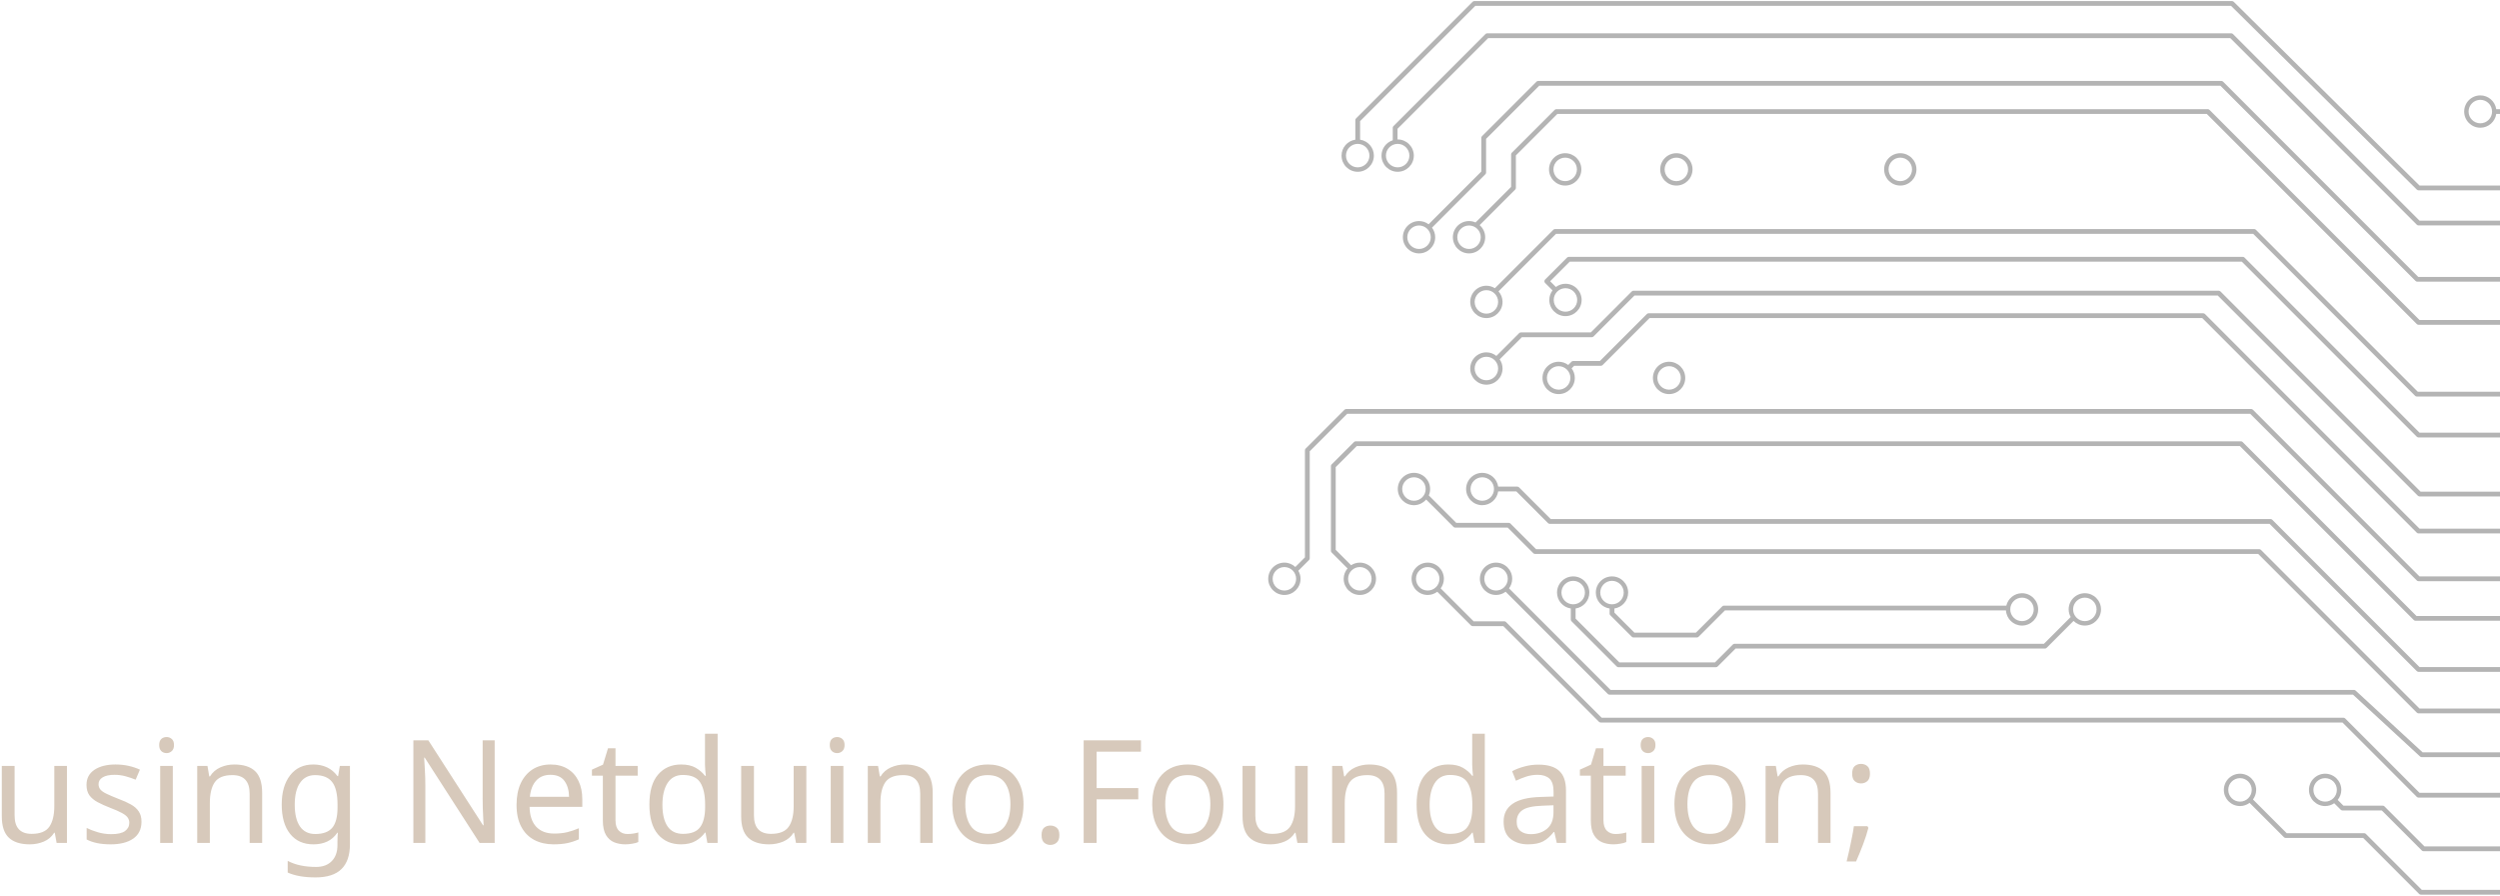
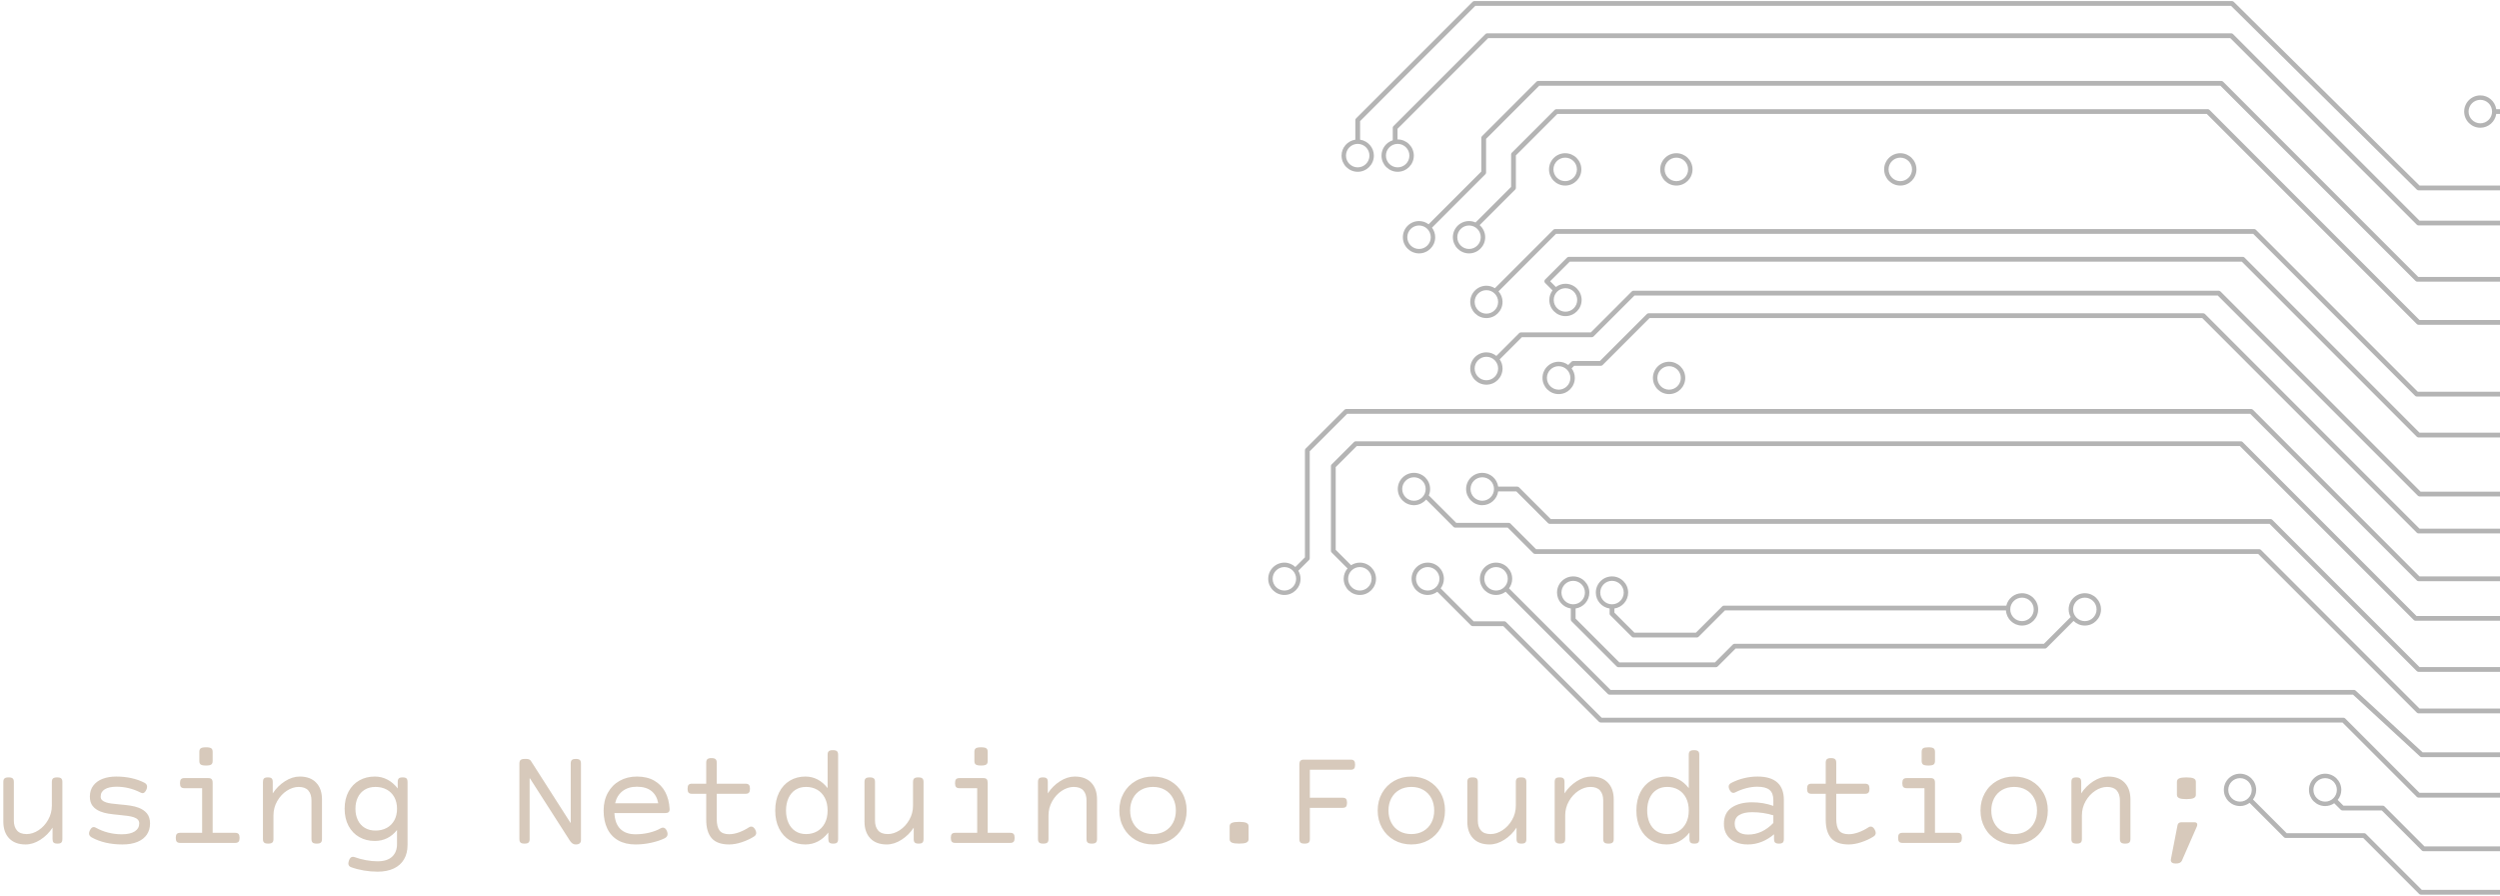
<svg xmlns="http://www.w3.org/2000/svg" width="522px" height="187px" viewBox="0 0 522 187" version="1.1">
  <defs />
-   <g id="SubPageDesign" stroke="none" stroke-width="1" fill="none" fill-rule="evenodd" transform="translate(-918, -136)">
-     <g id="Banner" transform="translate(0, 78)">
-       <g id="Banner_Background" transform="translate(916, 58)">
-         <text id="using-Netduino.Found" opacity="0.508" font-family="CourierPrimeCode-Regular, Courier Prime Code" font-size="30" font-weight="normal" fill="#B09679">
-           <tspan x="0" y="176">using Netduino.Foundation;</tspan>
-         </text>
+   <g id="SubPageDesign" stroke="none" stroke-width="1" fill="none" fill-rule="evenodd" transform="translate(-918, -126)">
+     <g id="Banner" transform="translate(0, 80)">
+       <g id="Banner_Background" transform="translate(916, 46)">
+         <path d="M13.945,162.318 C14.346,162.318 14.626,162.392 14.788,162.538 C14.949,162.685 15.029,162.929 15.029,163.271 L15.029,175.194 C15.029,175.536 14.956,175.78 14.81,175.927 C14.663,176.073 14.399,176.146 14.019,176.146 L13.989,176.146 C13.608,176.146 13.345,176.073 13.198,175.927 C13.052,175.78 12.979,175.536 12.979,175.194 L12.979,172.807 C12.314,173.832 11.47,174.674 10.444,175.333 C9.419,175.993 8.384,176.322 7.339,176.322 C5.864,176.322 4.722,175.897 3.911,175.048 C3.101,174.198 2.695,173.031 2.695,171.547 L2.695,163.271 C2.695,162.929 2.776,162.685 2.937,162.538 C3.098,162.392 3.379,162.318 3.779,162.318 L3.809,162.318 C4.209,162.318 4.49,162.392 4.651,162.538 C4.812,162.685 4.893,162.929 4.893,163.271 L4.893,171.327 C4.893,172.206 5.11,172.897 5.544,173.4 C5.979,173.903 6.65,174.154 7.559,174.154 C8.398,174.154 9.226,173.888 10.042,173.356 C10.857,172.824 11.526,172.101 12.048,171.188 C12.571,170.275 12.832,169.281 12.832,168.207 L12.832,163.271 C12.832,162.929 12.913,162.685 13.074,162.538 C13.235,162.392 13.516,162.318 13.916,162.318 L13.945,162.318 Z M27.568,176.322 C25.088,176.322 22.954,175.834 21.167,174.857 C20.786,174.643 20.596,174.364 20.596,174.022 C20.596,173.837 20.654,173.622 20.771,173.378 C21.006,172.919 21.27,172.689 21.562,172.689 C21.709,172.689 21.86,172.733 22.017,172.821 C22.817,173.271 23.677,173.612 24.595,173.847 C25.513,174.081 26.455,174.198 27.422,174.198 C28.623,174.198 29.534,173.996 30.154,173.59 C30.774,173.185 31.084,172.636 31.084,171.942 C31.084,171.61 30.984,171.339 30.784,171.129 C30.583,170.919 30.288,170.751 29.897,170.624 C29.565,170.517 29.175,170.431 28.726,170.368 C28.276,170.304 27.7,170.238 26.997,170.17 C26.04,170.082 25.259,169.989 24.653,169.892 C24.048,169.794 23.486,169.643 22.969,169.438 C22.275,169.164 21.736,168.778 21.35,168.28 C20.964,167.782 20.771,167.133 20.771,166.332 C20.771,165.434 21.008,164.669 21.482,164.04 C21.956,163.41 22.605,162.936 23.43,162.619 C24.255,162.301 25.195,162.143 26.25,162.143 C28.486,162.143 30.449,162.567 32.139,163.417 C32.529,163.612 32.725,163.891 32.725,164.252 C32.725,164.447 32.676,164.657 32.578,164.882 C32.354,165.37 32.09,165.614 31.787,165.614 C31.689,165.614 31.543,165.57 31.348,165.482 C29.756,164.672 28.086,164.267 26.338,164.267 C25.303,164.267 24.492,164.442 23.906,164.794 C23.32,165.146 23.027,165.658 23.027,166.332 C23.027,166.635 23.125,166.881 23.32,167.072 C23.516,167.262 23.794,167.416 24.155,167.533 C24.478,167.641 24.839,167.721 25.239,167.775 C25.64,167.829 26.206,167.89 26.938,167.958 C27.847,168.036 28.608,168.122 29.224,168.214 C29.839,168.307 30.41,168.451 30.938,168.646 C31.689,168.93 32.278,169.333 32.703,169.855 C33.127,170.377 33.34,171.073 33.34,171.942 C33.34,172.821 33.12,173.59 32.681,174.25 C32.241,174.909 31.589,175.419 30.725,175.78 C29.861,176.142 28.809,176.322 27.568,176.322 Z M45.498,162.465 C45.83,162.465 46.067,162.541 46.208,162.692 C46.35,162.843 46.421,163.1 46.421,163.461 L46.421,173.891 L51.123,173.891 C51.455,173.891 51.692,173.971 51.833,174.132 C51.975,174.293 52.046,174.564 52.046,174.945 C52.046,175.326 51.975,175.597 51.833,175.758 C51.692,175.919 51.455,176 51.123,176 L39.639,176 C39.307,176 39.07,175.919 38.928,175.758 C38.787,175.597 38.716,175.326 38.716,174.945 C38.716,174.564 38.787,174.293 38.928,174.132 C39.07,173.971 39.307,173.891 39.639,173.891 L44.224,173.891 L44.224,164.574 L40.518,164.574 C40.186,164.574 39.949,164.494 39.807,164.333 C39.666,164.171 39.595,163.9 39.595,163.52 C39.595,163.139 39.666,162.868 39.807,162.707 C39.949,162.545 40.186,162.465 40.518,162.465 L45.498,162.465 Z M46.421,158.891 C46.421,159.242 46.323,159.489 46.128,159.63 C45.933,159.772 45.566,159.843 45.029,159.843 C44.492,159.843 44.126,159.772 43.931,159.63 C43.735,159.489 43.638,159.242 43.638,158.891 L43.638,156.986 C43.638,156.635 43.735,156.388 43.931,156.247 C44.126,156.105 44.492,156.034 45.029,156.034 C45.566,156.034 45.933,156.105 46.128,156.247 C46.323,156.388 46.421,156.635 46.421,156.986 L46.421,158.891 Z M64.614,162.143 C66.089,162.143 67.231,162.567 68.042,163.417 C68.853,164.267 69.258,165.434 69.258,166.918 L69.258,175.194 C69.258,175.536 69.177,175.78 69.016,175.927 C68.855,176.073 68.574,176.146 68.174,176.146 L68.145,176.146 C67.744,176.146 67.463,176.073 67.302,175.927 C67.141,175.78 67.061,175.536 67.061,175.194 L67.061,167.138 C67.061,166.259 66.843,165.568 66.409,165.065 C65.974,164.562 65.303,164.311 64.395,164.311 C63.555,164.311 62.727,164.577 61.912,165.109 C61.096,165.641 60.427,166.364 59.905,167.277 C59.382,168.19 59.121,169.184 59.121,170.258 L59.121,175.194 C59.121,175.536 59.041,175.78 58.879,175.927 C58.718,176.073 58.438,176.146 58.037,176.146 L58.008,176.146 C57.607,176.146 57.327,176.073 57.166,175.927 C57.004,175.78 56.924,175.536 56.924,175.194 L56.924,163.271 C56.924,162.929 56.997,162.685 57.144,162.538 C57.29,162.392 57.554,162.318 57.935,162.318 L57.964,162.318 C58.345,162.318 58.608,162.392 58.755,162.538 C58.901,162.685 58.975,162.929 58.975,163.271 L58.975,165.658 C59.639,164.633 60.483,163.791 61.509,163.131 C62.534,162.472 63.569,162.143 64.614,162.143 Z M80.288,162.143 C81.245,162.143 82.129,162.357 82.939,162.787 C83.75,163.217 84.463,163.832 85.078,164.633 L85.078,163.271 C85.078,162.929 85.151,162.685 85.298,162.538 C85.444,162.392 85.708,162.318 86.089,162.318 L86.118,162.318 C86.499,162.318 86.763,162.392 86.909,162.538 C87.056,162.685 87.129,162.929 87.129,163.271 L87.129,176.439 C87.129,177.602 86.882,178.6 86.389,179.435 C85.896,180.27 85.181,180.907 84.243,181.347 C83.306,181.786 82.178,182.006 80.859,182.006 C79.922,182.006 78.975,181.925 78.018,181.764 C77.061,181.603 76.167,181.371 75.337,181.068 C74.956,180.932 74.766,180.673 74.766,180.292 C74.766,180.136 74.805,179.94 74.883,179.706 C75.059,179.169 75.337,178.9 75.718,178.9 C75.825,178.9 75.933,178.92 76.04,178.959 C76.802,179.232 77.603,179.447 78.442,179.604 C79.282,179.76 80.088,179.838 80.859,179.838 C82.207,179.838 83.223,179.518 83.906,178.878 C84.59,178.239 84.932,177.362 84.932,176.249 L84.932,173.305 C83.721,174.828 82.173,175.59 80.288,175.59 C79.077,175.59 77.996,175.319 77.043,174.777 C76.091,174.235 75.344,173.456 74.802,172.44 C74.26,171.425 73.989,170.233 73.989,168.866 C73.989,167.499 74.26,166.308 74.802,165.292 C75.344,164.276 76.091,163.498 77.043,162.956 C77.996,162.414 79.077,162.143 80.288,162.143 Z M80.435,164.311 C79.565,164.311 78.816,164.503 78.186,164.889 C77.556,165.275 77.075,165.812 76.743,166.5 C76.411,167.189 76.245,167.978 76.245,168.866 C76.245,169.755 76.411,170.543 76.743,171.232 C77.075,171.92 77.556,172.458 78.186,172.843 C78.816,173.229 79.565,173.422 80.435,173.422 C81.304,173.422 82.078,173.241 82.756,172.88 C83.435,172.519 83.967,171.994 84.353,171.305 C84.739,170.617 84.932,169.804 84.932,168.866 C84.932,167.929 84.739,167.116 84.353,166.427 C83.967,165.739 83.435,165.214 82.756,164.853 C82.078,164.491 81.304,164.311 80.435,164.311 Z M122.3,158.466 C122.69,158.466 122.964,158.539 123.12,158.686 C123.276,158.832 123.354,159.076 123.354,159.418 L123.354,175.458 C123.354,175.722 123.264,175.932 123.083,176.088 C122.903,176.244 122.627,176.322 122.256,176.322 C121.992,176.322 121.765,176.254 121.575,176.117 C121.384,175.98 121.201,175.78 121.025,175.517 L112.69,162.509 L112.632,162.509 L112.632,175.194 C112.632,175.536 112.554,175.78 112.397,175.927 C112.241,176.073 111.968,176.146 111.577,176.146 L111.548,176.146 C111.157,176.146 110.884,176.073 110.728,175.927 C110.571,175.78 110.493,175.536 110.493,175.194 L110.493,159.418 C110.493,159.076 110.576,158.832 110.742,158.686 C110.908,158.539 111.191,158.466 111.592,158.466 L111.987,158.466 C112.407,158.466 112.71,158.603 112.896,158.876 L121.157,171.796 L121.216,171.796 L121.216,159.418 C121.216,159.076 121.294,158.832 121.45,158.686 C121.606,158.539 121.88,158.466 122.271,158.466 L122.3,158.466 Z M135.044,162.143 C136.46,162.143 137.666,162.428 138.662,163 C139.658,163.571 140.422,164.359 140.955,165.365 C141.487,166.371 141.792,167.538 141.87,168.866 C141.89,169.188 141.824,169.42 141.672,169.562 C141.521,169.704 141.279,169.774 140.947,169.774 L130.342,169.774 C130.41,171.229 130.82,172.331 131.572,173.078 C132.324,173.825 133.384,174.198 134.751,174.198 C135.728,174.198 136.682,174.086 137.615,173.861 C138.547,173.637 139.351,173.329 140.024,172.938 C140.19,172.851 140.342,172.807 140.479,172.807 C140.664,172.807 140.833,172.877 140.984,173.019 C141.135,173.161 141.255,173.363 141.343,173.627 C141.411,173.803 141.445,173.979 141.445,174.154 C141.445,174.545 141.23,174.843 140.801,175.048 C140.01,175.429 139.077,175.736 138.003,175.971 C136.929,176.205 135.845,176.322 134.751,176.322 C133.335,176.322 132.129,176.039 131.133,175.473 C130.137,174.906 129.38,174.091 128.862,173.026 C128.345,171.962 128.086,170.697 128.086,169.232 C128.086,167.836 128.381,166.601 128.972,165.526 C129.563,164.452 130.386,163.62 131.44,163.029 C132.495,162.438 133.696,162.143 135.044,162.143 Z M135.044,164.267 C133.833,164.267 132.832,164.572 132.041,165.182 C131.25,165.792 130.732,166.64 130.488,167.724 L139.497,167.724 C139.292,166.61 138.816,165.756 138.069,165.16 C137.322,164.564 136.313,164.267 135.044,164.267 Z M159.771,173.261 C159.897,173.515 159.961,173.734 159.961,173.92 C159.961,174.232 159.8,174.486 159.478,174.682 C158.716,175.16 157.866,175.553 156.929,175.861 C155.991,176.168 155.117,176.322 154.307,176.322 C152.646,176.322 151.433,175.89 150.667,175.026 C149.9,174.162 149.517,172.87 149.517,171.151 L149.517,165.746 L146.543,165.746 C146.211,165.746 145.974,165.666 145.833,165.504 C145.691,165.343 145.62,165.072 145.62,164.691 C145.62,164.311 145.691,164.04 145.833,163.878 C145.974,163.717 146.211,163.637 146.543,163.637 L149.517,163.637 L149.517,159.242 C149.517,158.9 149.6,158.656 149.766,158.51 C149.932,158.363 150.215,158.29 150.615,158.29 C151.016,158.29 151.299,158.363 151.465,158.51 C151.631,158.656 151.714,158.9 151.714,159.242 L151.714,163.637 L157.734,163.637 C158.066,163.637 158.303,163.717 158.445,163.878 C158.586,164.04 158.657,164.311 158.657,164.691 C158.657,165.072 158.586,165.343 158.445,165.504 C158.303,165.666 158.066,165.746 157.734,165.746 L151.714,165.746 L151.714,170.961 C151.714,172.074 151.909,172.89 152.3,173.407 C152.69,173.925 153.359,174.184 154.307,174.184 C154.961,174.184 155.649,174.052 156.372,173.788 C157.095,173.524 157.793,173.173 158.467,172.733 C158.604,172.636 158.755,172.587 158.921,172.587 C159.253,172.587 159.536,172.812 159.771,173.261 Z M175.986,156.635 C176.387,156.635 176.667,156.708 176.829,156.854 C176.99,157.001 177.07,157.245 177.07,157.587 L177.07,175.194 C177.07,175.536 176.997,175.78 176.851,175.927 C176.704,176.073 176.44,176.146 176.06,176.146 L176.03,176.146 C175.649,176.146 175.386,176.073 175.239,175.927 C175.093,175.78 175.02,175.536 175.02,175.194 L175.02,173.832 C174.404,174.633 173.691,175.248 172.881,175.678 C172.07,176.107 171.187,176.322 170.229,176.322 C169.019,176.322 167.937,176.037 166.985,175.465 C166.033,174.894 165.286,174.074 164.744,173.004 C164.202,171.935 163.931,170.678 163.931,169.232 C163.931,167.787 164.202,166.53 164.744,165.46 C165.286,164.391 166.033,163.571 166.985,163 C167.937,162.428 169.019,162.143 170.229,162.143 C172.065,162.143 173.613,162.948 174.873,164.56 L174.873,157.587 C174.873,157.245 174.954,157.001 175.115,156.854 C175.276,156.708 175.557,156.635 175.957,156.635 L175.986,156.635 Z M170.376,164.311 C169.507,164.311 168.757,164.518 168.127,164.933 C167.498,165.348 167.017,165.929 166.685,166.676 C166.353,167.423 166.187,168.275 166.187,169.232 C166.187,170.189 166.353,171.042 166.685,171.789 C167.017,172.536 167.498,173.117 168.127,173.532 C168.757,173.947 169.507,174.154 170.376,174.154 C171.245,174.154 172.019,173.959 172.698,173.568 C173.376,173.178 173.909,172.611 174.294,171.869 C174.68,171.127 174.873,170.248 174.873,169.232 C174.873,168.217 174.68,167.338 174.294,166.596 C173.909,165.854 173.376,165.287 172.698,164.896 C172.019,164.506 171.245,164.311 170.376,164.311 Z M193.828,162.318 C194.229,162.318 194.509,162.392 194.67,162.538 C194.832,162.685 194.912,162.929 194.912,163.271 L194.912,175.194 C194.912,175.536 194.839,175.78 194.692,175.927 C194.546,176.073 194.282,176.146 193.901,176.146 L193.872,176.146 C193.491,176.146 193.228,176.073 193.081,175.927 C192.935,175.78 192.861,175.536 192.861,175.194 L192.861,172.807 C192.197,173.832 191.353,174.674 190.327,175.333 C189.302,175.993 188.267,176.322 187.222,176.322 C185.747,176.322 184.604,175.897 183.794,175.048 C182.983,174.198 182.578,173.031 182.578,171.547 L182.578,163.271 C182.578,162.929 182.659,162.685 182.82,162.538 C182.981,162.392 183.262,162.318 183.662,162.318 L183.691,162.318 C184.092,162.318 184.373,162.392 184.534,162.538 C184.695,162.685 184.775,162.929 184.775,163.271 L184.775,171.327 C184.775,172.206 184.993,172.897 185.427,173.4 C185.862,173.903 186.533,174.154 187.441,174.154 C188.281,174.154 189.109,173.888 189.924,173.356 C190.74,172.824 191.409,172.101 191.931,171.188 C192.454,170.275 192.715,169.281 192.715,168.207 L192.715,163.271 C192.715,162.929 192.795,162.685 192.957,162.538 C193.118,162.392 193.398,162.318 193.799,162.318 L193.828,162.318 Z M207.393,162.465 C207.725,162.465 207.961,162.541 208.103,162.692 C208.245,162.843 208.315,163.1 208.315,163.461 L208.315,173.891 L213.018,173.891 C213.35,173.891 213.586,173.971 213.728,174.132 C213.87,174.293 213.94,174.564 213.94,174.945 C213.94,175.326 213.87,175.597 213.728,175.758 C213.586,175.919 213.35,176 213.018,176 L201.533,176 C201.201,176 200.964,175.919 200.823,175.758 C200.681,175.597 200.61,175.326 200.61,174.945 C200.61,174.564 200.681,174.293 200.823,174.132 C200.964,173.971 201.201,173.891 201.533,173.891 L206.118,173.891 L206.118,164.574 L202.412,164.574 C202.08,164.574 201.843,164.494 201.702,164.333 C201.56,164.171 201.489,163.9 201.489,163.52 C201.489,163.139 201.56,162.868 201.702,162.707 C201.843,162.545 202.08,162.465 202.412,162.465 L207.393,162.465 Z M208.315,158.891 C208.315,159.242 208.218,159.489 208.022,159.63 C207.827,159.772 207.461,159.843 206.924,159.843 C206.387,159.843 206.021,159.772 205.825,159.63 C205.63,159.489 205.532,159.242 205.532,158.891 L205.532,156.986 C205.532,156.635 205.63,156.388 205.825,156.247 C206.021,156.105 206.387,156.034 206.924,156.034 C207.461,156.034 207.827,156.105 208.022,156.247 C208.218,156.388 208.315,156.635 208.315,156.986 L208.315,158.891 Z M226.509,162.143 C227.983,162.143 229.126,162.567 229.937,163.417 C230.747,164.267 231.152,165.434 231.152,166.918 L231.152,175.194 C231.152,175.536 231.072,175.78 230.911,175.927 C230.75,176.073 230.469,176.146 230.068,176.146 L230.039,176.146 C229.639,176.146 229.358,176.073 229.197,175.927 C229.036,175.78 228.955,175.536 228.955,175.194 L228.955,167.138 C228.955,166.259 228.738,165.568 228.303,165.065 C227.869,164.562 227.197,164.311 226.289,164.311 C225.449,164.311 224.622,164.577 223.806,165.109 C222.991,165.641 222.322,166.364 221.799,167.277 C221.277,168.19 221.016,169.184 221.016,170.258 L221.016,175.194 C221.016,175.536 220.935,175.78 220.774,175.927 C220.613,176.073 220.332,176.146 219.932,176.146 L219.902,176.146 C219.502,176.146 219.221,176.073 219.06,175.927 C218.899,175.78 218.818,175.536 218.818,175.194 L218.818,163.271 C218.818,162.929 218.892,162.685 219.038,162.538 C219.185,162.392 219.448,162.318 219.829,162.318 L219.858,162.318 C220.239,162.318 220.503,162.392 220.649,162.538 C220.796,162.685 220.869,162.929 220.869,163.271 L220.869,165.658 C221.533,164.633 222.378,163.791 223.403,163.131 C224.429,162.472 225.464,162.143 226.509,162.143 Z M242.842,162.143 C244.17,162.143 245.369,162.445 246.438,163.051 C247.507,163.656 248.347,164.499 248.958,165.578 C249.568,166.657 249.873,167.875 249.873,169.232 C249.873,170.59 249.568,171.808 248.958,172.887 C248.347,173.966 247.507,174.809 246.438,175.414 C245.369,176.02 244.17,176.322 242.842,176.322 C241.514,176.322 240.315,176.02 239.246,175.414 C238.176,174.809 237.336,173.966 236.726,172.887 C236.116,171.808 235.811,170.59 235.811,169.232 C235.811,167.875 236.116,166.657 236.726,165.578 C237.336,164.499 238.176,163.656 239.246,163.051 C240.315,162.445 241.514,162.143 242.842,162.143 Z M242.842,164.311 C241.895,164.311 241.06,164.518 240.337,164.933 C239.614,165.348 239.055,165.929 238.66,166.676 C238.264,167.423 238.066,168.275 238.066,169.232 C238.066,170.189 238.264,171.042 238.66,171.789 C239.055,172.536 239.614,173.117 240.337,173.532 C241.06,173.947 241.895,174.154 242.842,174.154 C243.789,174.154 244.624,173.947 245.347,173.532 C246.069,173.117 246.628,172.536 247.024,171.789 C247.419,171.042 247.617,170.189 247.617,169.232 C247.617,168.275 247.419,167.423 247.024,166.676 C246.628,165.929 246.069,165.348 245.347,164.933 C244.624,164.518 243.789,164.311 242.842,164.311 Z M260.83,171.605 C261.533,171.605 262.039,171.676 262.346,171.818 C262.654,171.959 262.808,172.196 262.808,172.528 L262.808,175.224 C262.808,175.556 262.654,175.792 262.346,175.934 C262.039,176.076 261.533,176.146 260.83,176.146 C260.127,176.146 259.622,176.076 259.314,175.934 C259.006,175.792 258.853,175.556 258.853,175.224 L258.853,172.528 C258.853,172.196 259.006,171.959 259.314,171.818 C259.622,171.676 260.127,171.605 260.83,171.605 Z M284.136,158.612 C284.468,158.612 284.705,158.693 284.846,158.854 C284.988,159.015 285.059,159.286 285.059,159.667 C285.059,160.048 284.988,160.319 284.846,160.48 C284.705,160.641 284.468,160.722 284.136,160.722 L275.61,160.722 L275.61,166.566 L282.451,166.566 C282.783,166.566 283.02,166.647 283.162,166.808 C283.303,166.969 283.374,167.24 283.374,167.621 C283.374,168.002 283.303,168.273 283.162,168.434 C283.02,168.595 282.783,168.676 282.451,168.676 L275.61,168.676 L275.61,175.194 C275.61,175.536 275.53,175.78 275.369,175.927 C275.208,176.073 274.927,176.146 274.526,176.146 L274.497,176.146 C274.097,176.146 273.816,176.073 273.655,175.927 C273.494,175.78 273.413,175.536 273.413,175.194 L273.413,159.608 C273.413,159.247 273.489,158.991 273.64,158.839 C273.792,158.688 274.023,158.612 274.336,158.612 L284.136,158.612 Z M296.807,162.143 C298.135,162.143 299.333,162.445 300.403,163.051 C301.472,163.656 302.312,164.499 302.922,165.578 C303.533,166.657 303.838,167.875 303.838,169.232 C303.838,170.59 303.533,171.808 302.922,172.887 C302.312,173.966 301.472,174.809 300.403,175.414 C299.333,176.02 298.135,176.322 296.807,176.322 C295.479,176.322 294.28,176.02 293.21,175.414 C292.141,174.809 291.301,173.966 290.691,172.887 C290.081,171.808 289.775,170.59 289.775,169.232 C289.775,167.875 290.081,166.657 290.691,165.578 C291.301,164.499 292.141,163.656 293.21,163.051 C294.28,162.445 295.479,162.143 296.807,162.143 Z M296.807,164.311 C295.859,164.311 295.024,164.518 294.302,164.933 C293.579,165.348 293.02,165.929 292.625,166.676 C292.229,167.423 292.031,168.275 292.031,169.232 C292.031,170.189 292.229,171.042 292.625,171.789 C293.02,172.536 293.579,173.117 294.302,173.532 C295.024,173.947 295.859,174.154 296.807,174.154 C297.754,174.154 298.589,173.947 299.312,173.532 C300.034,173.117 300.593,172.536 300.989,171.789 C301.384,171.042 301.582,170.189 301.582,169.232 C301.582,168.275 301.384,167.423 300.989,166.676 C300.593,165.929 300.034,165.348 299.312,164.933 C298.589,164.518 297.754,164.311 296.807,164.311 Z M319.746,162.318 C320.146,162.318 320.427,162.392 320.588,162.538 C320.75,162.685 320.83,162.929 320.83,163.271 L320.83,175.194 C320.83,175.536 320.757,175.78 320.61,175.927 C320.464,176.073 320.2,176.146 319.819,176.146 L319.79,176.146 C319.409,176.146 319.146,176.073 318.999,175.927 C318.853,175.78 318.779,175.536 318.779,175.194 L318.779,172.807 C318.115,173.832 317.271,174.674 316.245,175.333 C315.22,175.993 314.185,176.322 313.14,176.322 C311.665,176.322 310.522,175.897 309.712,175.048 C308.901,174.198 308.496,173.031 308.496,171.547 L308.496,163.271 C308.496,162.929 308.577,162.685 308.738,162.538 C308.899,162.392 309.18,162.318 309.58,162.318 L309.609,162.318 C310.01,162.318 310.291,162.392 310.452,162.538 C310.613,162.685 310.693,162.929 310.693,163.271 L310.693,171.327 C310.693,172.206 310.911,172.897 311.345,173.4 C311.78,173.903 312.451,174.154 313.359,174.154 C314.199,174.154 315.027,173.888 315.842,173.356 C316.658,172.824 317.327,172.101 317.849,171.188 C318.372,170.275 318.633,169.281 318.633,168.207 L318.633,163.271 C318.633,162.929 318.713,162.685 318.875,162.538 C319.036,162.392 319.316,162.318 319.717,162.318 L319.746,162.318 Z M334.438,162.143 C335.913,162.143 337.056,162.567 337.866,163.417 C338.677,164.267 339.082,165.434 339.082,166.918 L339.082,175.194 C339.082,175.536 339.001,175.78 338.84,175.927 C338.679,176.073 338.398,176.146 337.998,176.146 L337.969,176.146 C337.568,176.146 337.288,176.073 337.126,175.927 C336.965,175.78 336.885,175.536 336.885,175.194 L336.885,167.138 C336.885,166.259 336.667,165.568 336.233,165.065 C335.798,164.562 335.127,164.311 334.219,164.311 C333.379,164.311 332.551,164.577 331.736,165.109 C330.92,165.641 330.251,166.364 329.729,167.277 C329.207,168.19 328.945,169.184 328.945,170.258 L328.945,175.194 C328.945,175.536 328.865,175.78 328.704,175.927 C328.542,176.073 328.262,176.146 327.861,176.146 L327.832,176.146 C327.432,176.146 327.151,176.073 326.99,175.927 C326.829,175.78 326.748,175.536 326.748,175.194 L326.748,163.271 C326.748,162.929 326.821,162.685 326.968,162.538 C327.114,162.392 327.378,162.318 327.759,162.318 L327.788,162.318 C328.169,162.318 328.433,162.392 328.579,162.538 C328.726,162.685 328.799,162.929 328.799,163.271 L328.799,165.658 C329.463,164.633 330.308,163.791 331.333,163.131 C332.358,162.472 333.394,162.143 334.438,162.143 Z M355.869,156.635 C356.27,156.635 356.55,156.708 356.711,156.854 C356.873,157.001 356.953,157.245 356.953,157.587 L356.953,175.194 C356.953,175.536 356.88,175.78 356.733,175.927 C356.587,176.073 356.323,176.146 355.942,176.146 L355.913,176.146 C355.532,176.146 355.269,176.073 355.122,175.927 C354.976,175.78 354.902,175.536 354.902,175.194 L354.902,173.832 C354.287,174.633 353.574,175.248 352.764,175.678 C351.953,176.107 351.069,176.322 350.112,176.322 C348.901,176.322 347.82,176.037 346.868,175.465 C345.916,174.894 345.168,174.074 344.626,173.004 C344.084,171.935 343.813,170.678 343.813,169.232 C343.813,167.787 344.084,166.53 344.626,165.46 C345.168,164.391 345.916,163.571 346.868,163 C347.82,162.428 348.901,162.143 350.112,162.143 C351.948,162.143 353.496,162.948 354.756,164.56 L354.756,157.587 C354.756,157.245 354.836,157.001 354.998,156.854 C355.159,156.708 355.439,156.635 355.84,156.635 L355.869,156.635 Z M350.259,164.311 C349.39,164.311 348.64,164.518 348.01,164.933 C347.38,165.348 346.899,165.929 346.567,166.676 C346.235,167.423 346.069,168.275 346.069,169.232 C346.069,170.189 346.235,171.042 346.567,171.789 C346.899,172.536 347.38,173.117 348.01,173.532 C348.64,173.947 349.39,174.154 350.259,174.154 C351.128,174.154 351.902,173.959 352.581,173.568 C353.259,173.178 353.792,172.611 354.177,171.869 C354.563,171.127 354.756,170.248 354.756,169.232 C354.756,168.217 354.563,167.338 354.177,166.596 C353.792,165.854 353.259,165.287 352.581,164.896 C351.902,164.506 351.128,164.311 350.259,164.311 Z M369.111,162.143 C370.947,162.143 372.324,162.553 373.242,163.373 C374.16,164.193 374.619,165.409 374.619,167.021 L374.619,175.194 C374.619,175.536 374.546,175.78 374.399,175.927 C374.253,176.073 373.989,176.146 373.608,176.146 L373.579,176.146 C373.198,176.146 372.935,176.073 372.788,175.927 C372.642,175.78 372.568,175.536 372.568,175.194 L372.568,174.198 C371.777,174.872 370.92,175.395 369.998,175.766 C369.075,176.137 368.101,176.322 367.075,176.322 C366.099,176.322 365.234,176.154 364.482,175.817 C363.73,175.48 363.145,174.989 362.725,174.345 C362.305,173.7 362.095,172.934 362.095,172.045 C362.095,170.492 362.639,169.35 363.728,168.617 C364.817,167.885 366.23,167.519 367.969,167.519 C369.521,167.519 371.006,167.768 372.422,168.266 L372.422,167.021 C372.422,166.073 372.156,165.377 371.624,164.933 C371.091,164.489 370.234,164.267 369.053,164.267 C368.32,164.267 367.559,164.369 366.768,164.574 C365.977,164.779 365.225,165.062 364.512,165.424 C364.355,165.512 364.204,165.556 364.058,165.556 C363.745,165.556 363.477,165.321 363.252,164.853 C363.145,164.618 363.091,164.423 363.091,164.267 C363.091,163.925 363.271,163.661 363.633,163.476 C364.453,163.046 365.334,162.716 366.277,162.487 C367.219,162.257 368.164,162.143 369.111,162.143 Z M367.163,174.257 C369.106,174.257 370.859,173.451 372.422,171.84 L372.422,170.243 C371.758,170.028 371.045,169.865 370.283,169.752 C369.521,169.64 368.755,169.584 367.983,169.584 C366.86,169.584 365.974,169.777 365.325,170.163 C364.675,170.548 364.351,171.161 364.351,172.001 C364.351,172.714 364.597,173.268 365.09,173.664 C365.583,174.059 366.274,174.257 367.163,174.257 Z M393.618,173.261 C393.745,173.515 393.809,173.734 393.809,173.92 C393.809,174.232 393.647,174.486 393.325,174.682 C392.563,175.16 391.714,175.553 390.776,175.861 C389.839,176.168 388.965,176.322 388.154,176.322 C386.494,176.322 385.281,175.89 384.514,175.026 C383.748,174.162 383.364,172.87 383.364,171.151 L383.364,165.746 L380.391,165.746 C380.059,165.746 379.822,165.666 379.68,165.504 C379.539,165.343 379.468,165.072 379.468,164.691 C379.468,164.311 379.539,164.04 379.68,163.878 C379.822,163.717 380.059,163.637 380.391,163.637 L383.364,163.637 L383.364,159.242 C383.364,158.9 383.447,158.656 383.613,158.51 C383.779,158.363 384.062,158.29 384.463,158.29 C384.863,158.29 385.146,158.363 385.312,158.51 C385.479,158.656 385.562,158.9 385.562,159.242 L385.562,163.637 L391.582,163.637 C391.914,163.637 392.151,163.717 392.292,163.878 C392.434,164.04 392.505,164.311 392.505,164.691 C392.505,165.072 392.434,165.343 392.292,165.504 C392.151,165.666 391.914,165.746 391.582,165.746 L385.562,165.746 L385.562,170.961 C385.562,172.074 385.757,172.89 386.147,173.407 C386.538,173.925 387.207,174.184 388.154,174.184 C388.809,174.184 389.497,174.052 390.22,173.788 C390.942,173.524 391.641,173.173 392.314,172.733 C392.451,172.636 392.603,172.587 392.769,172.587 C393.101,172.587 393.384,172.812 393.618,173.261 Z M405.264,162.465 C405.596,162.465 405.833,162.541 405.974,162.692 C406.116,162.843 406.187,163.1 406.187,163.461 L406.187,173.891 L410.889,173.891 C411.221,173.891 411.458,173.971 411.599,174.132 C411.741,174.293 411.812,174.564 411.812,174.945 C411.812,175.326 411.741,175.597 411.599,175.758 C411.458,175.919 411.221,176 410.889,176 L399.404,176 C399.072,176 398.835,175.919 398.694,175.758 C398.552,175.597 398.481,175.326 398.481,174.945 C398.481,174.564 398.552,174.293 398.694,174.132 C398.835,173.971 399.072,173.891 399.404,173.891 L403.989,173.891 L403.989,164.574 L400.283,164.574 C399.951,164.574 399.714,164.494 399.573,164.333 C399.431,164.171 399.36,163.9 399.36,163.52 C399.36,163.139 399.431,162.868 399.573,162.707 C399.714,162.545 399.951,162.465 400.283,162.465 L405.264,162.465 Z M406.187,158.891 C406.187,159.242 406.089,159.489 405.894,159.63 C405.698,159.772 405.332,159.843 404.795,159.843 C404.258,159.843 403.892,159.772 403.696,159.63 C403.501,159.489 403.403,159.242 403.403,158.891 L403.403,156.986 C403.403,156.635 403.501,156.388 403.696,156.247 C403.892,156.105 404.258,156.034 404.795,156.034 C405.332,156.034 405.698,156.105 405.894,156.247 C406.089,156.388 406.187,156.635 406.187,156.986 L406.187,158.891 Z M422.725,162.143 C424.053,162.143 425.251,162.445 426.321,163.051 C427.39,163.656 428.23,164.499 428.84,165.578 C429.451,166.657 429.756,167.875 429.756,169.232 C429.756,170.59 429.451,171.808 428.84,172.887 C428.23,173.966 427.39,174.809 426.321,175.414 C425.251,176.02 424.053,176.322 422.725,176.322 C421.396,176.322 420.198,176.02 419.128,175.414 C418.059,174.809 417.219,173.966 416.609,172.887 C415.999,171.808 415.693,170.59 415.693,169.232 C415.693,167.875 415.999,166.657 416.609,165.578 C417.219,164.499 418.059,163.656 419.128,163.051 C420.198,162.445 421.396,162.143 422.725,162.143 Z M422.725,164.311 C421.777,164.311 420.942,164.518 420.22,164.933 C419.497,165.348 418.938,165.929 418.542,166.676 C418.147,167.423 417.949,168.275 417.949,169.232 C417.949,170.189 418.147,171.042 418.542,171.789 C418.938,172.536 419.497,173.117 420.22,173.532 C420.942,173.947 421.777,174.154 422.725,174.154 C423.672,174.154 424.507,173.947 425.229,173.532 C425.952,173.117 426.511,172.536 426.907,171.789 C427.302,171.042 427.5,170.189 427.5,169.232 C427.5,168.275 427.302,167.423 426.907,166.676 C426.511,165.929 425.952,165.348 425.229,164.933 C424.507,164.518 423.672,164.311 422.725,164.311 Z M442.368,162.143 C443.843,162.143 444.985,162.567 445.796,163.417 C446.606,164.267 447.012,165.434 447.012,166.918 L447.012,175.194 C447.012,175.536 446.931,175.78 446.77,175.927 C446.609,176.073 446.328,176.146 445.928,176.146 L445.898,176.146 C445.498,176.146 445.217,176.073 445.056,175.927 C444.895,175.78 444.814,175.536 444.814,175.194 L444.814,167.138 C444.814,166.259 444.597,165.568 444.163,165.065 C443.728,164.562 443.057,164.311 442.148,164.311 C441.309,164.311 440.481,164.577 439.666,165.109 C438.85,165.641 438.181,166.364 437.659,167.277 C437.136,168.19 436.875,169.184 436.875,170.258 L436.875,175.194 C436.875,175.536 436.794,175.78 436.633,175.927 C436.472,176.073 436.191,176.146 435.791,176.146 L435.762,176.146 C435.361,176.146 435.081,176.073 434.919,175.927 C434.758,175.78 434.678,175.536 434.678,175.194 L434.678,163.271 C434.678,162.929 434.751,162.685 434.897,162.538 C435.044,162.392 435.308,162.318 435.688,162.318 L435.718,162.318 C436.099,162.318 436.362,162.392 436.509,162.538 C436.655,162.685 436.729,162.929 436.729,163.271 L436.729,165.658 C437.393,164.633 438.237,163.791 439.263,163.131 C440.288,162.472 441.323,162.143 442.368,162.143 Z M458.701,162.318 C459.404,162.318 459.91,162.389 460.217,162.531 C460.525,162.672 460.679,162.909 460.679,163.241 L460.679,165.937 C460.679,166.269 460.525,166.505 460.217,166.647 C459.91,166.789 459.404,166.859 458.701,166.859 C457.998,166.859 457.493,166.789 457.185,166.647 C456.877,166.505 456.724,166.269 456.724,165.937 L456.724,163.241 C456.724,162.909 456.877,162.672 457.185,162.531 C457.493,162.389 457.998,162.318 458.701,162.318 Z M460.459,171.693 C460.625,171.693 460.752,171.74 460.84,171.833 C460.928,171.925 460.972,172.045 460.972,172.191 C460.972,172.328 460.938,172.47 460.869,172.616 L457.764,179.706 C457.588,180.106 457.168,180.307 456.504,180.307 C455.801,180.307 455.449,180.063 455.449,179.574 C455.449,179.535 455.459,179.457 455.479,179.34 L456.855,172.279 C456.895,172.094 456.98,171.95 457.112,171.847 C457.244,171.745 457.412,171.693 457.617,171.693 L460.459,171.693 Z" id="using-Netduino.Found-Copy" fill="#B09679" opacity="0.508" />
        <g id="Circiut" opacity="0.44" transform="translate(266, 0)" fill="#555555">
          <path d="M230.188,174.113 C230.094,174.019 229.967,173.966 229.834,173.966 L213.648,173.966 L206.61,166.927 C207.026,166.366 207.28,165.679 207.28,164.928 C207.28,163.066 205.765,161.551 203.902,161.551 C202.04,161.551 200.526,163.066 200.526,164.928 C200.526,166.791 202.04,168.306 203.902,168.306 C204.654,168.306 205.341,168.051 205.904,167.635 L213.087,174.82 C213.181,174.914 213.308,174.966 213.441,174.966 L229.627,174.966 L241.317,186.657 C241.41,186.75 241.537,186.803 241.67,186.803 L284.088,186.803 L284.088,185.803 L241.877,185.803 L230.188,174.113 Z M201.45,164.928 C201.45,163.577 202.55,162.476 203.902,162.476 C205.255,162.476 206.355,163.577 206.355,164.928 C206.355,166.281 205.255,167.381 203.902,167.381 C202.55,167.381 201.45,166.281 201.45,164.928 Z" id="Fill-34" />
          <path d="M225.862,150.005 C225.769,149.912 225.642,149.859 225.509,149.859 L70.563,149.859 L50.58,129.876 C50.486,129.783 50.36,129.73 50.227,129.73 L43.814,129.73 L36.935,122.852 C37.351,122.291 37.606,121.603 37.606,120.853 C37.606,118.991 36.091,117.475 34.229,117.475 C32.366,117.475 30.852,118.991 30.852,120.853 C30.852,122.715 32.366,124.23 34.229,124.23 C34.98,124.23 35.667,123.975 36.228,123.559 L43.253,130.584 C43.347,130.677 43.474,130.73 43.607,130.73 L50.02,130.73 L70.002,150.712 C70.096,150.806 70.223,150.859 70.356,150.859 L225.302,150.859 L240.835,166.392 C240.929,166.486 241.056,166.539 241.189,166.539 L284.088,166.539 L284.088,165.539 L241.396,165.539 L225.862,150.005 Z M31.777,120.853 C31.777,119.501 32.876,118.401 34.229,118.401 C35.581,118.401 36.681,119.501 36.681,120.853 C36.681,122.205 35.581,123.304 34.229,123.304 C32.876,123.304 31.777,122.205 31.777,120.853 Z" id="Fill-37" />
          <path d="M228.043,144.184 C227.95,144.099 227.829,144.052 227.704,144.052 L72.415,144.052 L51.209,122.847 C51.623,122.288 51.876,121.601 51.876,120.853 C51.876,118.991 50.36,117.475 48.499,117.475 C46.636,117.475 45.122,118.991 45.122,120.853 C45.122,122.715 46.636,124.23 48.499,124.23 C49.251,124.23 49.941,123.973 50.503,123.555 L71.855,144.906 C71.948,144.999 72.075,145.052 72.208,145.052 L227.509,145.052 L241.518,157.961 C241.61,158.046 241.732,158.093 241.857,158.093 L284.088,158.093 L284.088,157.093 L242.052,157.093 L228.043,144.184 Z M46.047,120.853 C46.047,119.501 47.147,118.401 48.499,118.401 C49.851,118.401 50.95,119.501 50.95,120.853 C50.95,122.205 49.851,123.304 48.499,123.304 C47.147,123.304 46.047,122.205 46.047,120.853 Z" id="Fill-38" />
          <path d="M208.267,114.813 C208.173,114.719 208.046,114.667 207.913,114.667 L56.856,114.667 L51.506,109.317 C51.412,109.223 51.285,109.17 51.153,109.17 L40.186,109.17 L34.452,103.438 C34.629,103.029 34.729,102.58 34.729,102.106 C34.729,100.245 33.214,98.729 31.352,98.729 C29.49,98.729 27.974,100.245 27.974,102.106 C27.974,103.968 29.49,105.484 31.352,105.484 C32.373,105.484 33.279,105.018 33.9,104.298 L39.625,110.024 C39.719,110.118 39.846,110.17 39.979,110.17 L50.946,110.17 L56.295,115.52 C56.389,115.614 56.516,115.667 56.649,115.667 L207.706,115.667 L240.835,148.796 C240.929,148.89 241.056,148.943 241.189,148.943 L284.088,148.943 L284.088,147.943 L241.396,147.943 L208.267,114.813 Z M31.352,104.558 C29.999,104.558 28.9,103.459 28.9,102.106 C28.9,100.754 29.999,99.655 31.352,99.655 C32.704,99.655 33.804,100.754 33.804,102.106 C33.804,103.459 32.704,104.558 31.352,104.558 Z" id="Fill-39" />
          <path d="M210.643,108.529 C210.549,108.435 210.422,108.382 210.289,108.382 L59.927,108.382 L53.298,101.752 C53.204,101.659 53.077,101.606 52.945,101.606 L48.948,101.606 C48.704,99.982 47.312,98.729 45.622,98.729 C43.76,98.729 42.245,100.245 42.245,102.106 C42.245,103.968 43.76,105.484 45.622,105.484 C47.313,105.484 48.704,104.23 48.948,102.606 L52.738,102.606 L59.366,109.236 C59.46,109.33 59.587,109.382 59.72,109.382 L210.082,109.382 L240.833,140.132 C240.927,140.226 241.054,140.279 241.187,140.279 L284.088,140.279 L284.088,139.279 L241.394,139.279 L210.643,108.529 Z M45.622,104.558 C44.27,104.558 43.17,103.459 43.17,102.106 C43.17,100.754 44.27,99.655 45.622,99.655 C46.974,99.655 48.073,100.754 48.073,102.106 C48.073,103.459 46.974,104.558 45.622,104.558 Z" id="Fill-40" />
          <path d="M69.341,123.73 C69.341,125.42 70.594,126.812 72.218,127.056 L72.218,128.114 C72.218,128.247 72.271,128.373 72.365,128.467 L76.855,132.958 C76.948,133.052 77.075,133.105 77.208,133.105 L90.452,133.105 C90.585,133.105 90.712,133.052 90.806,132.958 L96.31,127.457 L155.008,127.457 C155.122,129.217 156.575,130.619 158.362,130.619 C160.226,130.619 161.74,129.103 161.74,127.24 C161.74,125.378 160.226,123.864 158.362,123.864 C156.772,123.864 155.443,124.973 155.087,126.457 L96.103,126.457 C95.97,126.457 95.843,126.509 95.749,126.603 L90.245,132.105 L77.415,132.105 L73.218,127.907 L73.218,127.056 C74.842,126.812 76.095,125.42 76.095,123.73 C76.095,121.868 74.58,120.353 72.718,120.353 C70.857,120.353 69.341,121.868 69.341,123.73 Z M158.362,124.789 C159.715,124.789 160.816,125.888 160.816,127.24 C160.816,128.592 159.715,129.693 158.362,129.693 C157.011,129.693 155.911,128.592 155.911,127.24 C155.911,125.888 157.011,124.789 158.362,124.789 Z M75.17,123.73 C75.17,125.082 74.069,126.181 72.718,126.181 C71.366,126.181 70.267,125.082 70.267,123.73 C70.267,122.377 71.366,121.278 72.718,121.278 C74.069,121.278 75.17,122.377 75.17,123.73 Z" id="Fill-41" />
          <path d="M204.442,92.291 C204.348,92.197 204.221,92.144 204.088,92.144 L19.188,92.144 C19.055,92.144 18.928,92.197 18.834,92.291 L14.156,96.967 C14.063,97.061 14.01,97.188 14.01,97.321 L14.01,115.01 C14.01,115.143 14.063,115.27 14.156,115.364 L17.48,118.687 C16.984,119.275 16.672,120.025 16.672,120.853 C16.672,122.715 18.187,124.23 20.049,124.23 C21.911,124.23 23.426,122.715 23.426,120.853 C23.426,118.991 21.911,117.475 20.049,117.475 C19.376,117.475 18.753,117.678 18.226,118.019 L15.01,114.803 L15.01,97.528 L19.395,93.144 L203.881,93.144 L240.206,129.468 C240.3,129.562 240.427,129.615 240.56,129.615 L284.088,129.615 L284.088,128.615 L240.767,128.615 L204.442,92.291 Z M22.501,120.853 C22.501,122.205 21.402,123.304 20.049,123.304 C18.697,123.304 17.597,122.205 17.597,120.853 C17.597,119.501 18.697,118.401 20.049,118.401 C21.402,118.401 22.501,119.501 22.501,120.853 Z" id="Fill-42" />
          <path d="M206.596,85.551 C206.502,85.458 206.375,85.405 206.242,85.405 L17.197,85.405 C17.064,85.405 16.937,85.458 16.843,85.551 L8.728,93.667 C8.634,93.761 8.581,93.888 8.581,94.021 L8.581,116.377 L6.575,118.383 C5.972,117.825 5.172,117.475 4.287,117.475 C2.425,117.475 0.91,118.991 0.91,120.853 C0.91,122.715 2.425,124.23 4.287,124.23 C6.15,124.23 7.665,122.715 7.665,120.853 C7.665,120.239 7.487,119.669 7.199,119.172 L9.435,116.938 C9.528,116.844 9.581,116.717 9.581,116.584 L9.581,94.228 L17.403,86.405 L206.035,86.405 L240.835,121.207 C240.929,121.3 241.056,121.353 241.189,121.353 L284.088,121.353 L284.088,120.353 L241.396,120.353 L206.596,85.551 Z M6.74,120.853 C6.74,122.205 5.64,123.304 4.287,123.304 C2.935,123.304 1.835,122.205 1.835,120.853 C1.835,119.501 2.935,118.401 4.287,118.401 C5.64,118.401 6.74,119.501 6.74,120.853 Z" id="Fill-43" />
          <path d="M202.587,0.371 C202.493,0.278 202.367,0.226 202.235,0.226 L43.96,0.226 C43.827,0.226 43.7,0.279 43.607,0.373 L19.251,24.729 C19.157,24.823 19.105,24.95 19.105,25.083 L19.105,29.165 C17.48,29.41 16.227,30.8 16.227,32.492 C16.227,34.353 17.741,35.869 19.605,35.869 C21.466,35.869 22.982,34.353 22.982,32.492 C22.982,30.8 21.728,29.41 20.105,29.165 L20.105,25.29 L44.167,1.226 L202.03,1.226 L240.837,39.59 C240.931,39.683 241.058,39.735 241.189,39.735 L284.088,39.735 L284.088,38.735 L241.395,38.735 L202.587,0.371 Z M22.056,32.492 C22.056,33.843 20.956,34.943 19.605,34.943 C18.252,34.943 17.152,33.843 17.152,32.492 C17.152,31.14 18.252,30.041 19.605,30.041 C20.956,30.041 22.056,31.14 22.056,32.492 Z" id="Fill-44" />
          <path d="M202.432,7.105 C202.338,7.011 202.211,6.958 202.078,6.958 L46.648,6.958 C46.515,6.958 46.388,7.011 46.294,7.105 L27.07,26.329 C26.976,26.422 26.923,26.549 26.923,26.682 L26.923,29.291 C25.565,29.729 24.572,30.99 24.572,32.492 C24.572,34.353 26.087,35.869 27.949,35.869 C29.812,35.869 31.326,34.353 31.326,32.492 C31.326,30.629 29.812,29.115 27.949,29.115 C27.941,29.115 27.932,29.118 27.923,29.118 L27.923,26.889 L46.855,7.959 L201.871,7.959 L240.835,46.922 C240.929,47.016 241.056,47.069 241.189,47.069 L284.088,47.069 L284.088,46.069 L241.396,46.069 L202.432,7.105 Z M30.402,32.492 C30.402,33.843 29.302,34.943 27.949,34.943 C26.597,34.943 25.497,33.843 25.497,32.492 C25.497,31.14 26.597,30.041 27.949,30.041 C29.302,30.041 30.402,31.14 30.402,32.492 Z" id="Fill-45" />
          <path d="M200.366,17.049 C200.273,16.956 200.146,16.903 200.013,16.903 L57.304,16.903 C57.171,16.903 57.044,16.956 56.95,17.049 L45.568,28.434 C45.474,28.528 45.421,28.655 45.421,28.788 L45.421,35.819 L34.413,46.827 C33.853,46.411 33.165,46.156 32.414,46.156 C30.552,46.156 29.036,47.67 29.036,49.533 C29.036,51.395 30.552,52.91 32.414,52.91 C34.277,52.91 35.791,51.395 35.791,49.533 C35.791,48.782 35.536,48.095 35.12,47.534 L46.275,36.379 C46.368,36.286 46.421,36.159 46.421,36.026 L46.421,28.995 L57.511,17.903 L199.806,17.903 L240.573,58.67 C240.666,58.764 240.793,58.817 240.926,58.817 L284.088,58.817 L284.088,57.817 L241.133,57.817 L200.366,17.049 Z M34.866,49.533 C34.866,50.885 33.767,51.985 32.414,51.985 C31.062,51.985 29.962,50.885 29.962,49.533 C29.962,48.181 31.062,47.081 32.414,47.081 C33.767,47.081 34.866,48.181 34.866,49.533 Z" id="Fill-46" />
          <path d="M197.525,22.941 C197.431,22.847 197.304,22.794 197.171,22.794 L61.095,22.794 C60.962,22.794 60.835,22.847 60.741,22.941 L51.79,31.892 C51.697,31.986 51.644,32.113 51.644,32.246 L51.644,39.028 L44.222,46.449 C43.803,46.263 43.343,46.156 42.857,46.156 C40.995,46.156 39.48,47.67 39.48,49.533 C39.48,51.395 40.995,52.91 42.857,52.91 C44.719,52.91 46.234,51.395 46.234,49.533 C46.234,48.524 45.78,47.627 45.077,47.008 L52.497,39.588 C52.591,39.495 52.644,39.368 52.644,39.235 L52.644,32.453 L61.302,23.794 L196.964,23.794 L240.835,67.667 C240.929,67.761 241.056,67.814 241.189,67.814 L284.088,67.814 L284.088,66.814 L241.396,66.814 L197.525,22.941 Z M45.309,49.533 C45.309,50.885 44.208,51.985 42.857,51.985 C41.505,51.985 40.405,50.885 40.405,49.533 C40.405,48.181 41.505,47.081 42.857,47.081 C44.208,47.081 45.309,48.181 45.309,49.533 Z" id="Fill-47" />
          <path d="M207.22,47.975 C207.126,47.881 206.999,47.829 206.866,47.829 L60.817,47.829 C60.684,47.829 60.557,47.881 60.463,47.975 L48.259,60.179 C47.741,59.856 47.136,59.662 46.484,59.662 C44.621,59.662 43.107,61.176 43.107,63.039 C43.107,64.901 44.621,66.416 46.484,66.416 C48.345,66.416 49.86,64.901 49.86,63.039 C49.86,62.192 49.536,61.426 49.019,60.832 L61.024,48.829 L206.659,48.829 L240.484,82.653 C240.577,82.747 240.704,82.799 240.837,82.799 L284.088,82.799 L284.088,81.799 L241.044,81.799 L207.22,47.975 Z M48.935,63.039 C48.935,64.391 47.835,65.491 46.484,65.491 C45.131,65.491 44.031,64.391 44.031,63.039 C44.031,61.687 45.131,60.586 46.484,60.586 C47.835,60.586 48.935,61.687 48.935,63.039 Z" id="Fill-48" />
          <path d="M204.84,53.781 C204.746,53.687 204.619,53.634 204.487,53.634 L63.688,53.634 C63.555,53.634 63.428,53.687 63.334,53.781 L58.743,58.373 C58.646,58.47 58.597,58.598 58.597,58.726 C58.597,58.854 58.646,58.982 58.743,59.08 L60.293,60.629 C59.877,61.191 59.622,61.878 59.622,62.629 C59.622,64.492 61.138,66.006 63,66.006 C64.862,66.006 66.377,64.492 66.377,62.629 C66.377,60.767 64.862,59.252 63,59.252 C62.249,59.252 61.562,59.506 61,59.922 L59.804,58.726 L63.895,54.634 L204.279,54.634 L240.835,91.191 C240.929,91.285 241.056,91.337 241.189,91.337 L284.088,91.337 L284.088,90.337 L241.396,90.337 L204.84,53.781 Z M65.452,62.629 C65.452,63.982 64.353,65.082 63,65.082 C61.648,65.082 60.548,63.982 60.548,62.629 C60.548,61.278 61.648,60.177 63,60.177 C64.353,60.177 65.452,61.278 65.452,62.629 Z" id="Fill-49" />
          <path d="M199.811,60.848 C199.717,60.754 199.59,60.702 199.457,60.702 L77.208,60.702 C77.075,60.702 76.948,60.754 76.855,60.848 L68.296,69.408 L53.685,69.408 C53.552,69.408 53.425,69.46 53.331,69.554 L48.572,74.314 C47.995,73.855 47.276,73.569 46.484,73.569 C44.621,73.569 43.107,75.084 43.107,76.946 C43.107,78.808 44.621,80.323 46.484,80.323 C48.345,80.323 49.86,78.808 49.86,76.946 C49.86,76.237 49.638,75.581 49.264,75.037 L53.892,70.408 L68.503,70.408 C68.636,70.408 68.763,70.355 68.857,70.261 L77.415,61.702 L199.25,61.702 L241.059,103.51 C241.153,103.604 241.279,103.657 241.412,103.657 L284.088,103.657 L284.088,102.657 L241.619,102.657 L199.811,60.848 Z M48.935,76.946 C48.935,78.297 47.835,79.397 46.484,79.397 C45.131,79.397 44.031,78.297 44.031,76.946 C44.031,75.594 45.131,74.494 46.484,74.494 C47.835,74.494 48.935,75.594 48.935,76.946 Z" id="Fill-50" />
          <path d="M196.579,65.562 C196.485,65.468 196.359,65.416 196.226,65.416 L80.359,65.416 C80.226,65.416 80.099,65.468 80.005,65.562 L70.191,75.377 L64.615,75.377 C64.482,75.377 64.355,75.429 64.261,75.523 L63.578,76.205 C63.017,75.789 62.329,75.535 61.578,75.535 C59.716,75.535 58.201,77.049 58.201,78.911 C58.201,80.773 59.716,82.288 61.578,82.288 C63.441,82.288 64.956,80.773 64.956,78.911 C64.956,78.161 64.701,77.473 64.285,76.912 L64.822,76.376 L70.398,76.376 C70.53,76.376 70.657,76.324 70.751,76.23 L80.566,66.416 L196.019,66.416 L240.835,111.233 C240.929,111.327 241.056,111.379 241.189,111.379 L284.088,111.379 L284.088,110.379 L241.396,110.379 L196.579,65.562 Z M64.03,78.911 C64.03,80.263 62.931,81.363 61.578,81.363 C60.226,81.363 59.126,80.263 59.126,78.911 C59.126,77.559 60.226,76.459 61.578,76.459 C62.931,76.459 64.03,77.559 64.03,78.911 Z" id="Fill-51" />
          <path d="M61.238,123.73 C61.238,125.42 62.49,126.812 64.115,127.056 L64.115,129.365 C64.115,129.498 64.167,129.624 64.261,129.718 L73.707,139.165 C73.801,139.258 73.928,139.311 74.061,139.311 L94.435,139.311 C94.568,139.311 94.694,139.258 94.788,139.165 L98.531,135.42 L163.154,135.42 C163.286,135.42 163.413,135.369 163.507,135.275 L169.13,129.652 C169.74,130.248 170.571,130.619 171.488,130.619 C173.351,130.619 174.865,129.103 174.865,127.24 C174.865,125.378 173.351,123.864 171.488,123.864 C169.626,123.864 168.11,125.378 168.11,127.24 C168.11,127.821 168.272,128.359 168.531,128.837 L162.946,134.421 L98.324,134.421 C98.192,134.421 98.065,134.474 97.971,134.568 L94.228,138.311 L74.268,138.311 L65.115,129.158 L65.115,127.056 C66.737,126.812 67.991,125.42 67.991,123.73 C67.991,121.868 66.476,120.353 64.615,120.353 C62.751,120.353 61.238,121.868 61.238,123.73 Z M169.036,127.24 C169.036,125.888 170.136,124.789 171.488,124.789 C172.841,124.789 173.941,125.888 173.941,127.24 C173.941,128.592 172.841,129.693 171.488,129.693 C170.136,129.693 169.036,128.592 169.036,127.24 Z M67.066,123.73 C67.066,125.082 65.966,126.181 64.615,126.181 C63.262,126.181 62.162,125.082 62.162,123.73 C62.162,122.377 63.262,121.278 64.615,121.278 C65.966,121.278 67.066,122.377 67.066,123.73 Z" id="Fill-146" />
          <path d="M88.023,78.911 C88.023,77.049 86.507,75.535 84.646,75.535 C82.783,75.535 81.269,77.049 81.269,78.911 C81.269,80.773 82.783,82.288 84.646,82.288 C86.507,82.288 88.023,80.773 88.023,78.911 Z M82.194,78.911 C82.194,77.559 83.293,76.459 84.646,76.459 C85.997,76.459 87.097,77.559 87.097,78.911 C87.097,80.263 85.997,81.363 84.646,81.363 C83.293,81.363 82.194,80.263 82.194,78.911 Z" id="Fill-147" />
          <path d="M234.077,168.371 C233.984,168.277 233.857,168.224 233.724,168.224 L225.503,168.224 L224.308,167.029 C224.772,166.45 225.062,165.726 225.062,164.928 C225.062,163.066 223.546,161.551 221.685,161.551 C219.821,161.551 218.307,163.066 218.307,164.928 C218.307,166.791 219.821,168.306 221.685,168.306 C222.388,168.306 223.042,168.088 223.583,167.718 L224.943,169.078 C225.036,169.171 225.163,169.224 225.296,169.224 L233.517,169.224 L241.874,177.58 C241.968,177.673 242.095,177.726 242.228,177.726 L284.088,177.726 L284.088,176.726 L242.435,176.726 L234.077,168.371 Z M219.232,164.928 C219.232,163.577 220.332,162.476 221.685,162.476 C223.036,162.476 224.136,163.577 224.136,164.928 C224.136,166.281 223.036,167.381 221.685,167.381 C220.332,167.381 219.232,166.281 219.232,164.928 Z" id="Fill-149" />
          <path d="M66.319,35.369 C66.319,33.506 64.804,31.992 62.941,31.992 C61.079,31.992 59.564,33.506 59.564,35.369 C59.564,37.231 61.079,38.746 62.941,38.746 C64.804,38.746 66.319,37.231 66.319,35.369 Z M60.49,35.369 C60.49,34.016 61.589,32.917 62.941,32.917 C64.293,32.917 65.394,34.016 65.394,35.369 C65.394,36.72 64.293,37.821 62.941,37.821 C61.589,37.821 60.49,36.72 60.49,35.369 Z" id="Fill-150" />
          <path d="M89.543,35.369 C89.543,33.506 88.029,31.992 86.166,31.992 C84.304,31.992 82.79,33.506 82.79,35.369 C82.79,37.231 84.304,38.746 86.166,38.746 C88.029,38.746 89.543,37.231 89.543,35.369 Z M83.715,35.369 C83.715,34.016 84.815,32.917 86.166,32.917 C87.519,32.917 88.618,34.016 88.618,35.369 C88.618,36.72 87.519,37.821 86.166,37.821 C84.815,37.821 83.715,36.72 83.715,35.369 Z" id="Fill-151" />
          <path d="M136.318,35.369 C136.318,33.506 134.803,31.992 132.941,31.992 C131.079,31.992 129.564,33.506 129.564,35.369 C129.564,37.231 131.079,38.746 132.941,38.746 C134.803,38.746 136.318,37.231 136.318,35.369 Z M130.49,35.369 C130.49,34.016 131.589,32.917 132.941,32.917 C134.292,32.917 135.393,34.016 135.393,35.369 C135.393,36.72 134.292,37.821 132.941,37.821 C131.589,37.821 130.49,36.72 130.49,35.369 Z" id="Fill-152" />
          <path d="M254.101,19.918 C252.239,19.918 250.724,21.433 250.724,23.294 C250.724,25.157 252.239,26.672 254.101,26.672 C255.792,26.672 257.185,25.418 257.428,23.794 L284.088,23.794 L284.088,22.794 L257.428,22.794 C257.185,21.17 255.792,19.918 254.101,19.918 Z M254.101,25.747 C252.749,25.747 251.65,24.647 251.65,23.294 C251.65,21.943 252.749,20.843 254.101,20.843 C255.453,20.843 256.554,21.943 256.554,23.294 C256.554,24.647 255.453,25.747 254.101,25.747 Z" id="Fill-240" />
        </g>
      </g>
    </g>
  </g>
</svg>
